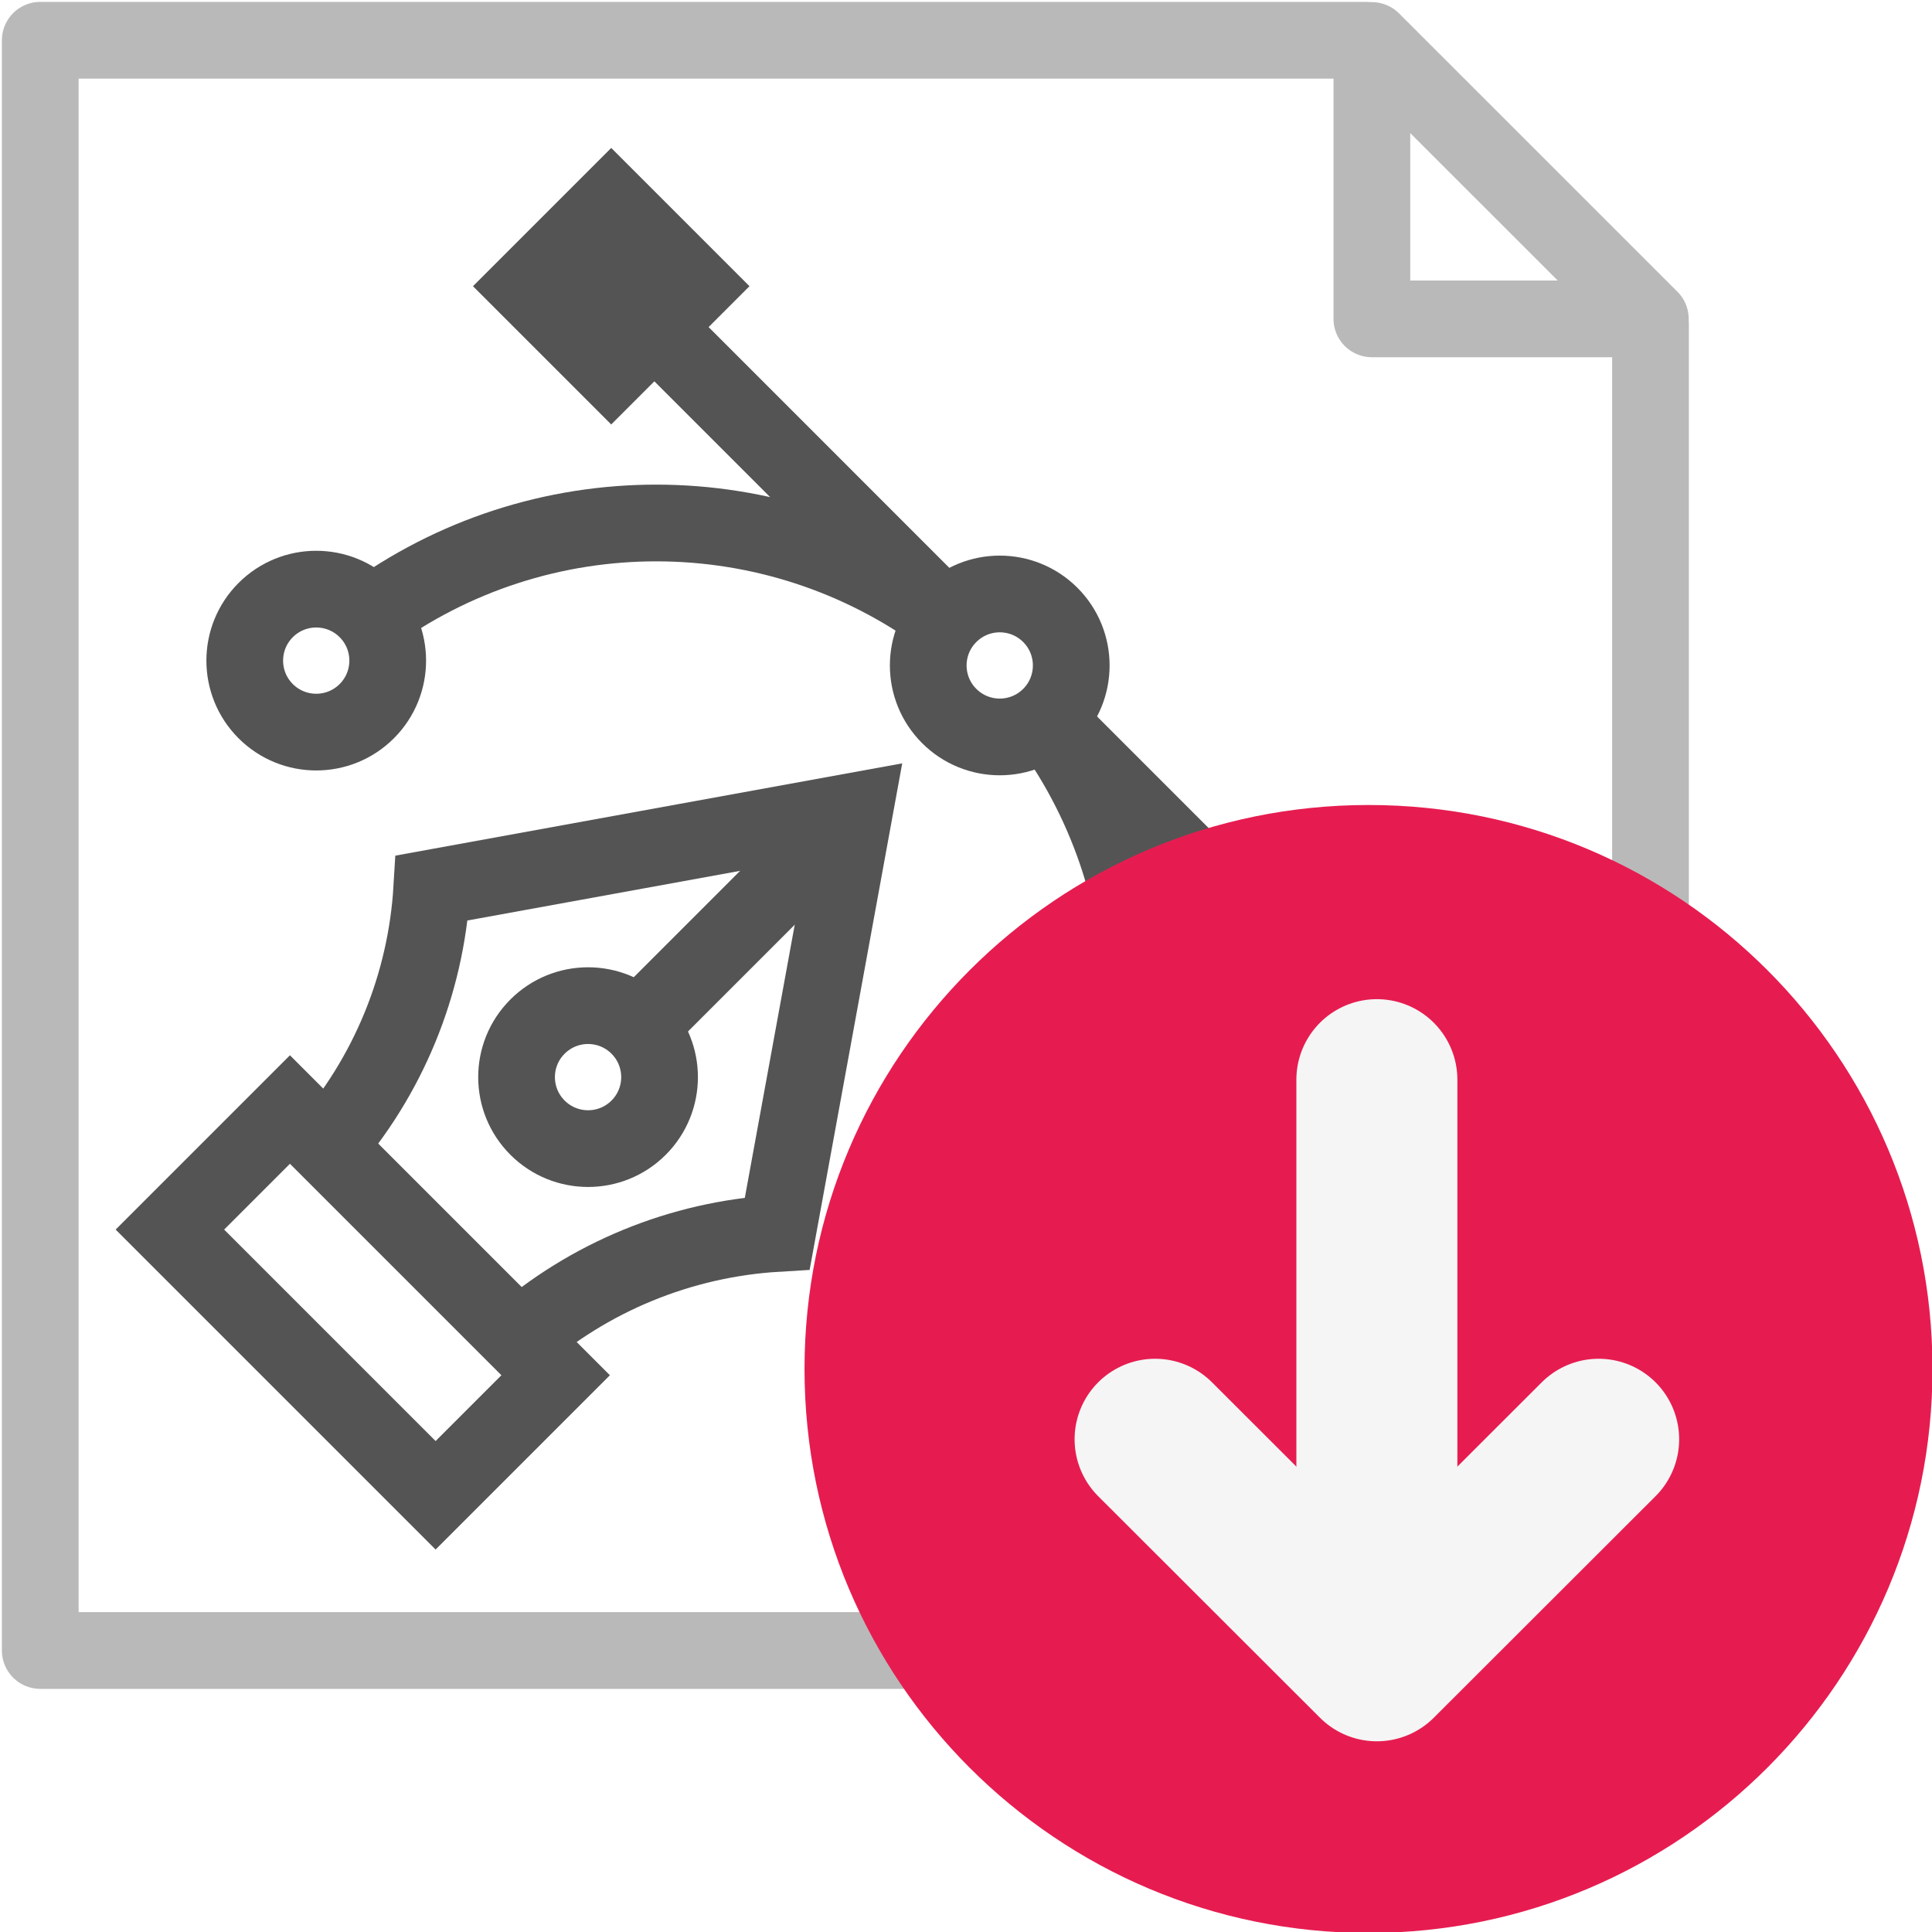
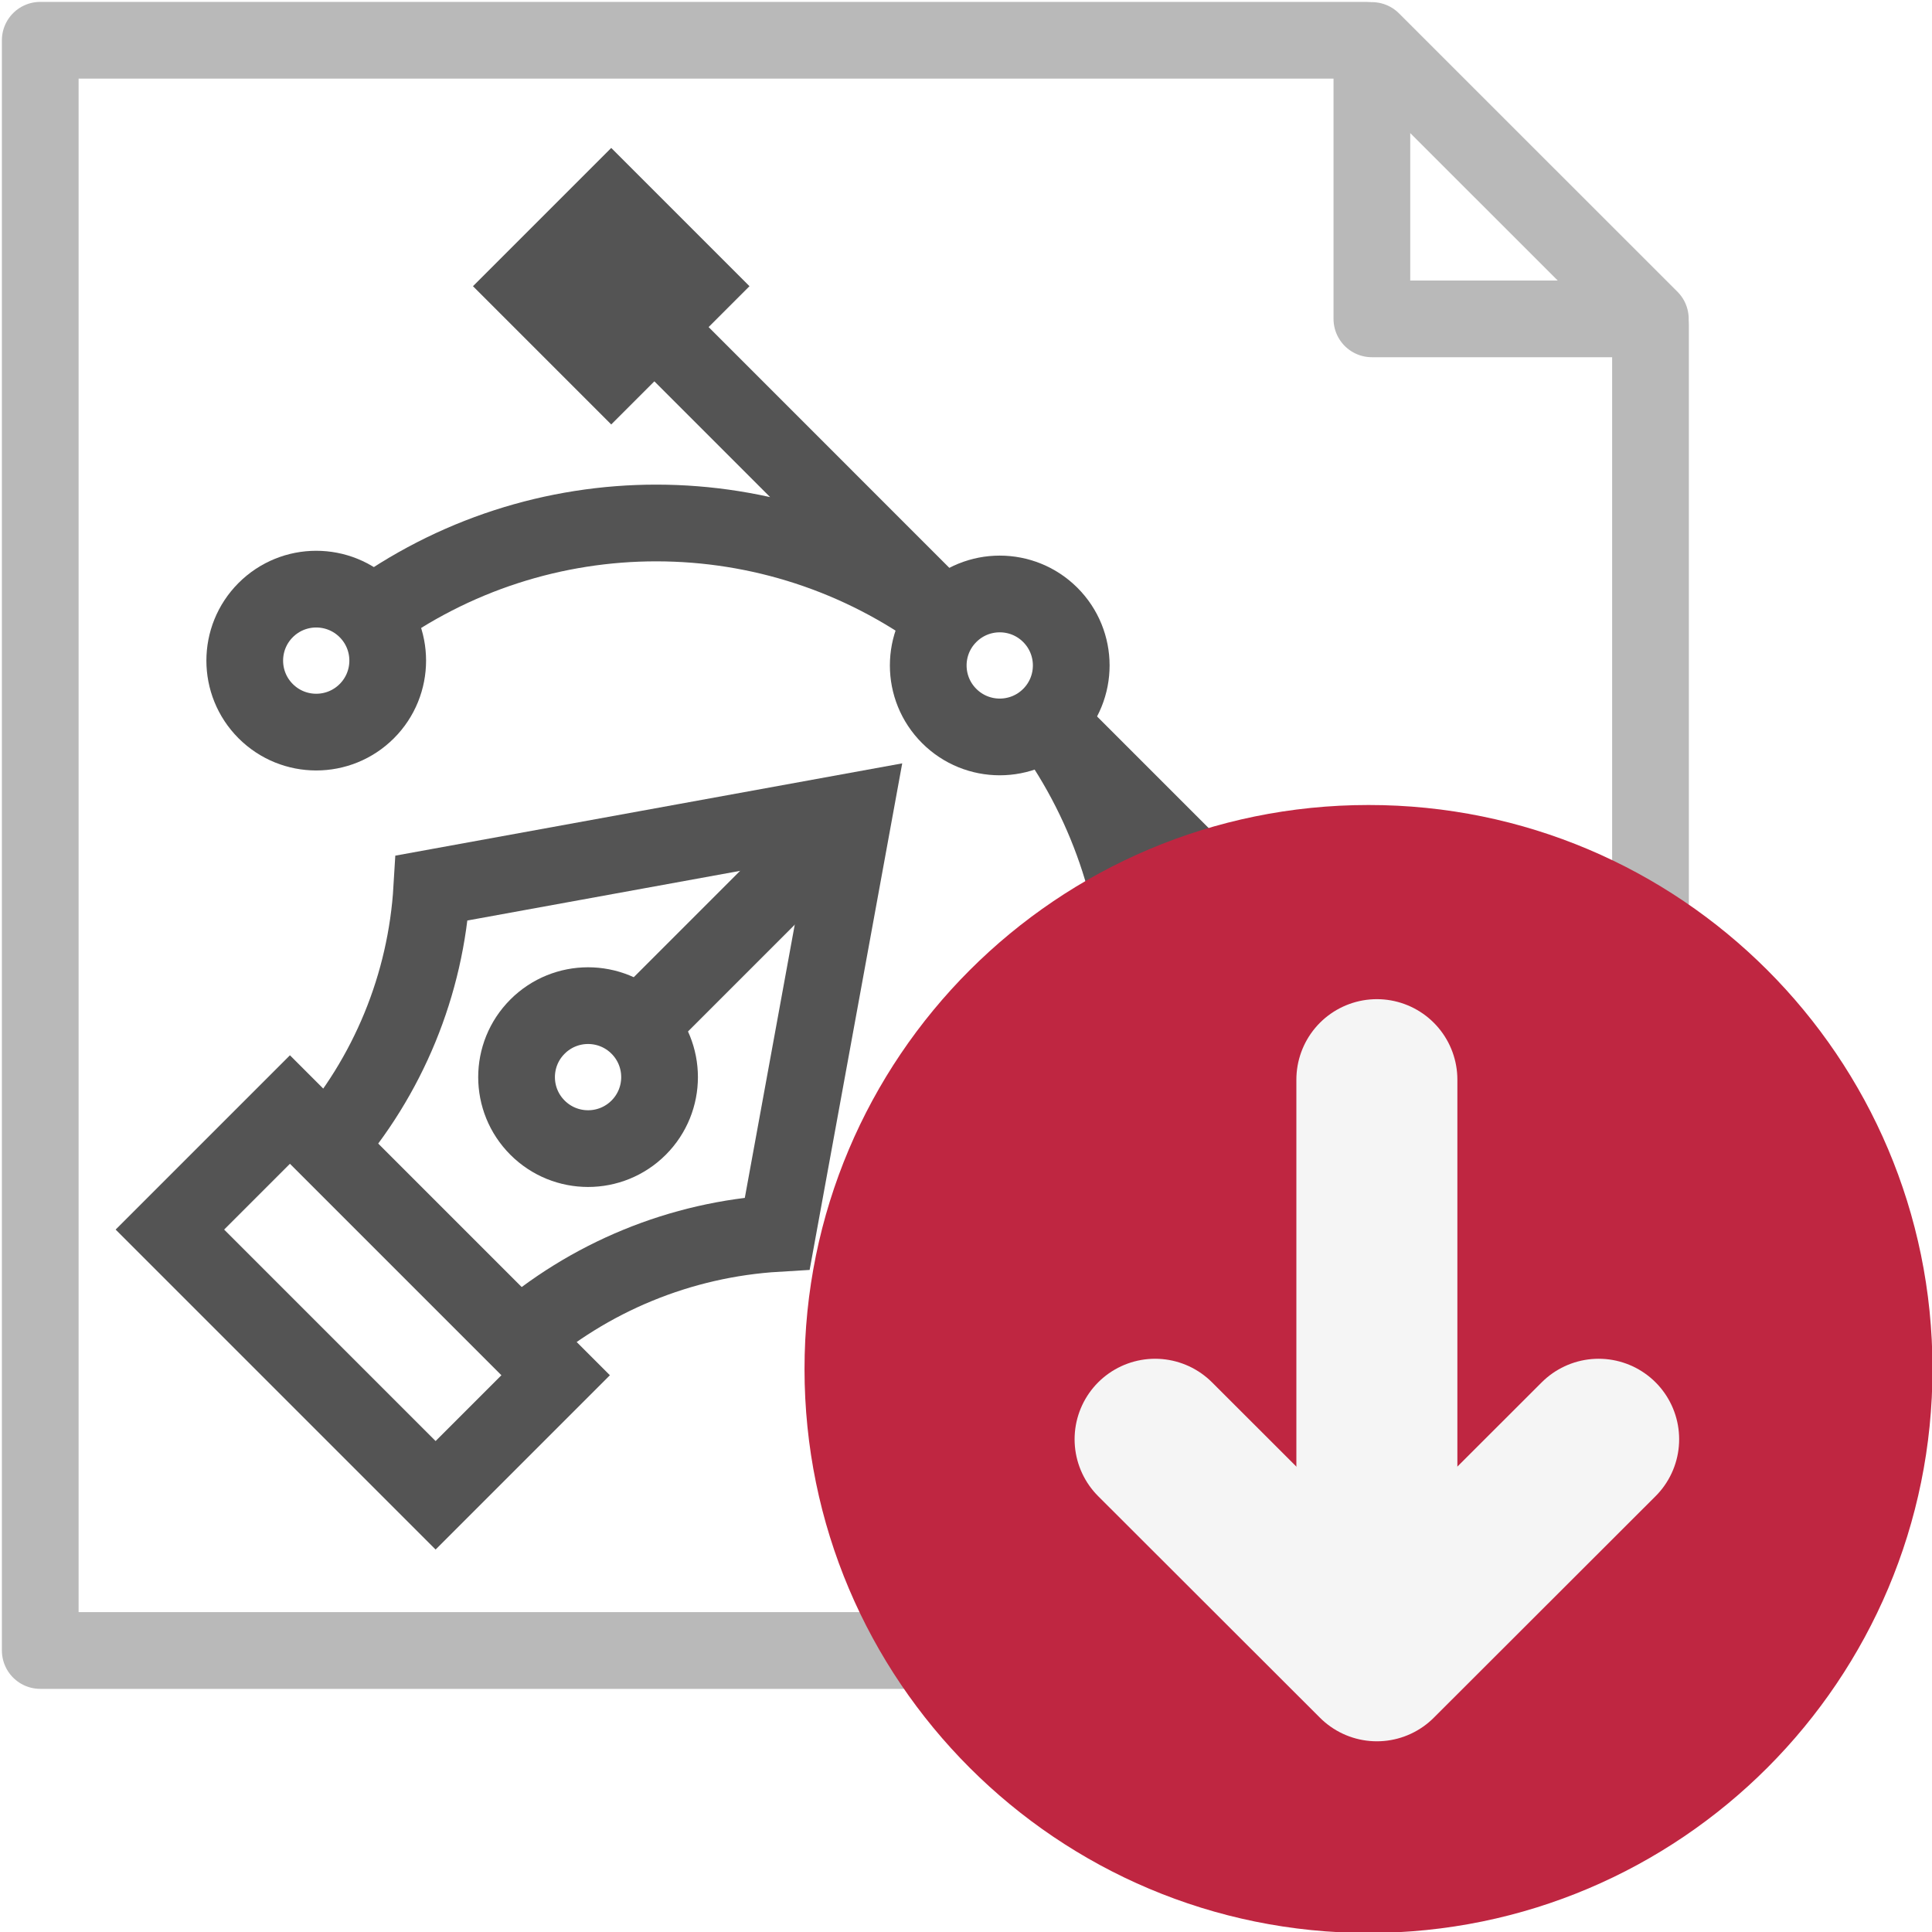
<svg xmlns="http://www.w3.org/2000/svg" id="Слой_1" data-name="Слой 1" viewBox="0 0 24 24" version="1.1">
  <defs id="defs157891">
-     <style id="style157889">.cls-1,.cls-2,.cls-4{fill:none;}.cls-1{stroke:#b9b9b9;}.cls-1,.cls-4{stroke-linecap:round;stroke-linejoin:round;}.cls-1,.cls-2{stroke-width:0.953px;}.cls-2{stroke:#545454;stroke-miterlimit:10;}.cls-3{fill:#e61c50;}.cls-4{stroke:#f5f5f5;stroke-width:2px;}</style>
+     <style id="style157889">.cls-1,.cls-2,.cls-4{fill:none;}.cls-1{stroke:#b9b9b9;}.cls-1,.cls-4{stroke-linecap:round;stroke-linejoin:round;}.cls-1,.cls-2{stroke-width:0.953px;}.cls-2{stroke:#545454;stroke-miterlimit:10;}.cls-3{fill:#bf2641;}.cls-4{stroke:#f5f5f5;stroke-width:2px;}</style>
  </defs>
  <polyline class="cls-1" points="21.503 5.028 21.503 21.503 1.5 21.503 1.5 1.5 17.965 1.5" id="polyline157895" transform="translate(-1,-1)" />
  <polygon class="cls-1" points="18.042,4.961 18.042,1.503 21.501,4.961 " id="polygon157897" transform="translate(-1,-1)" />
  <path class="cls-2" d="m 4.031,14.275 a 5.404,5.404 0 0 0 1.333,-3.244 l 5.251,-0.956 -0.959,5.247 a 5.404,5.404 0 0 0 -3.244,1.333" id="path157899" />
  <rect class="cls-2" x="12.293" y="7.199" width="4.668" height="2.109" transform="rotate(45.0009)" id="rect157901" />
  <path class="cls-2" d="m 6.677,12.753 a 0.888,0.888 0 1 1 0,1.255 0.887,0.887 0 0 1 0,-1.255 z" id="path157903" />
  <path class="cls-2" d="m 11.791,7.639 a 0.888,0.888 0 1 1 0,1.255 0.887,0.887 0 0 1 0,-1.255 z" id="path157905" />
  <path class="cls-2" d="m 3.3,7.579 a 0.888,0.888 0 1 1 0,1.255 0.888,0.888 0 0 1 0,-1.255 z" id="path157907" />
  <path class="cls-2" d="m 11.844,16.123 a 0.888,0.888 0 1 1 0,1.255 0.888,0.888 0 0 1 0,-1.255 z" id="path157909" />
  <path class="cls-2" d="M 13.04,16.08 A 6.042,6.042 0 0 0 13.036,8.982 l 4.771,4.771" id="path157911" />
  <path class="cls-2" d="m 4.563,7.678 a 6.042,6.042 0 0 1 7.187,0.007 L 6.962,2.896" id="path157913" />
  <line class="cls-2" x1="10.613" y1="10.073" x2="7.964" y2="12.722" id="line157915" />
  <rect class="cls-2" x="7.145" y="-3.593" width="1.476" height="1.476" transform="rotate(45)" id="rect157917" />
  <rect class="cls-2" x="20.649" y="-3.594" width="1.476" height="1.476" transform="rotate(45.0027)" id="rect157919" />
  <path class="cls-3" d="M 24.006,17 A 7.006,7.006 0 1 1 17,10 a 7.003,7.003 0 0 1 7.006,7 z" id="path157921" />
  <line class="cls-4" x1="17.104" y1="20.412" x2="17.104" y2="13.412" id="line157923" />
  <polyline class="cls-4" points="20.859 18.879 18.104 21.631 15.349 18.879" id="polyline157925" transform="translate(-1,-1)" />
</svg>
